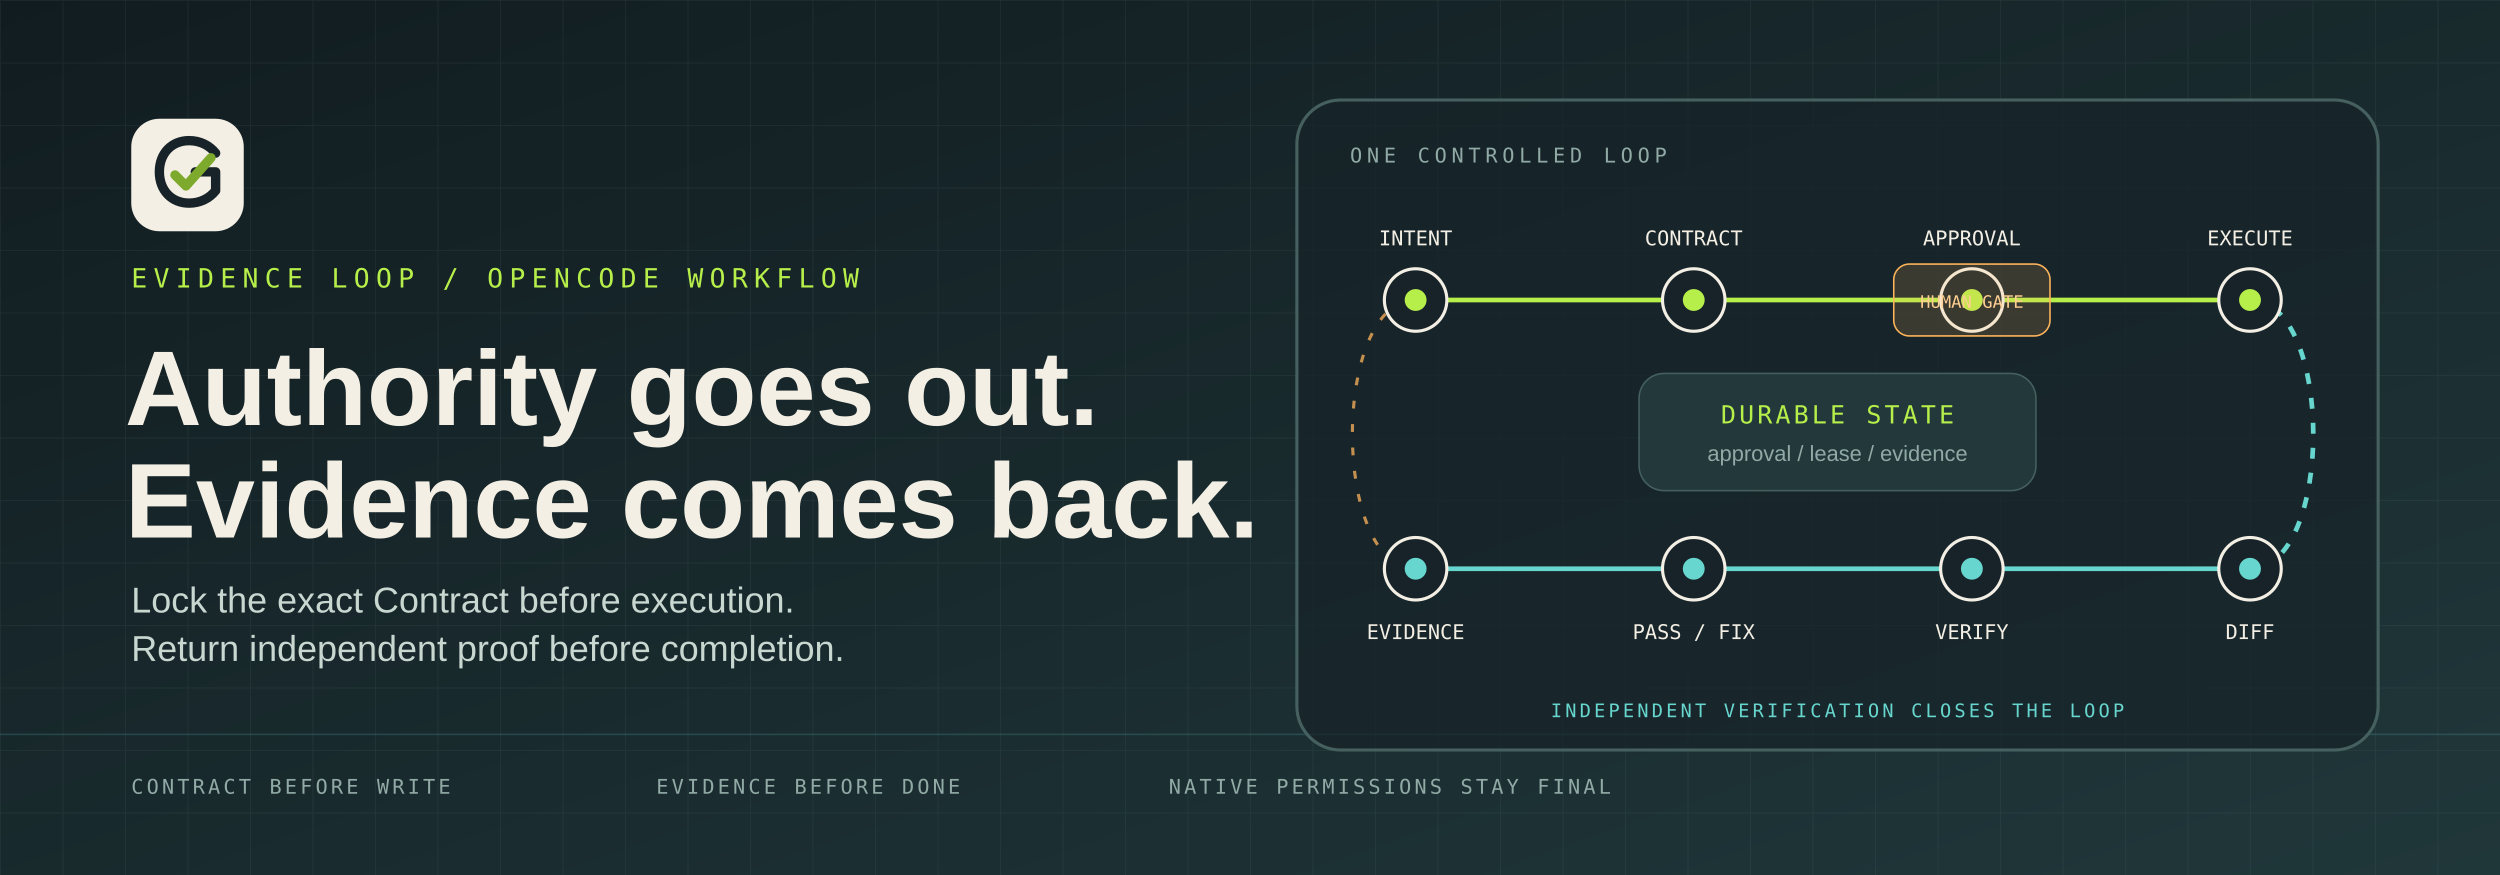
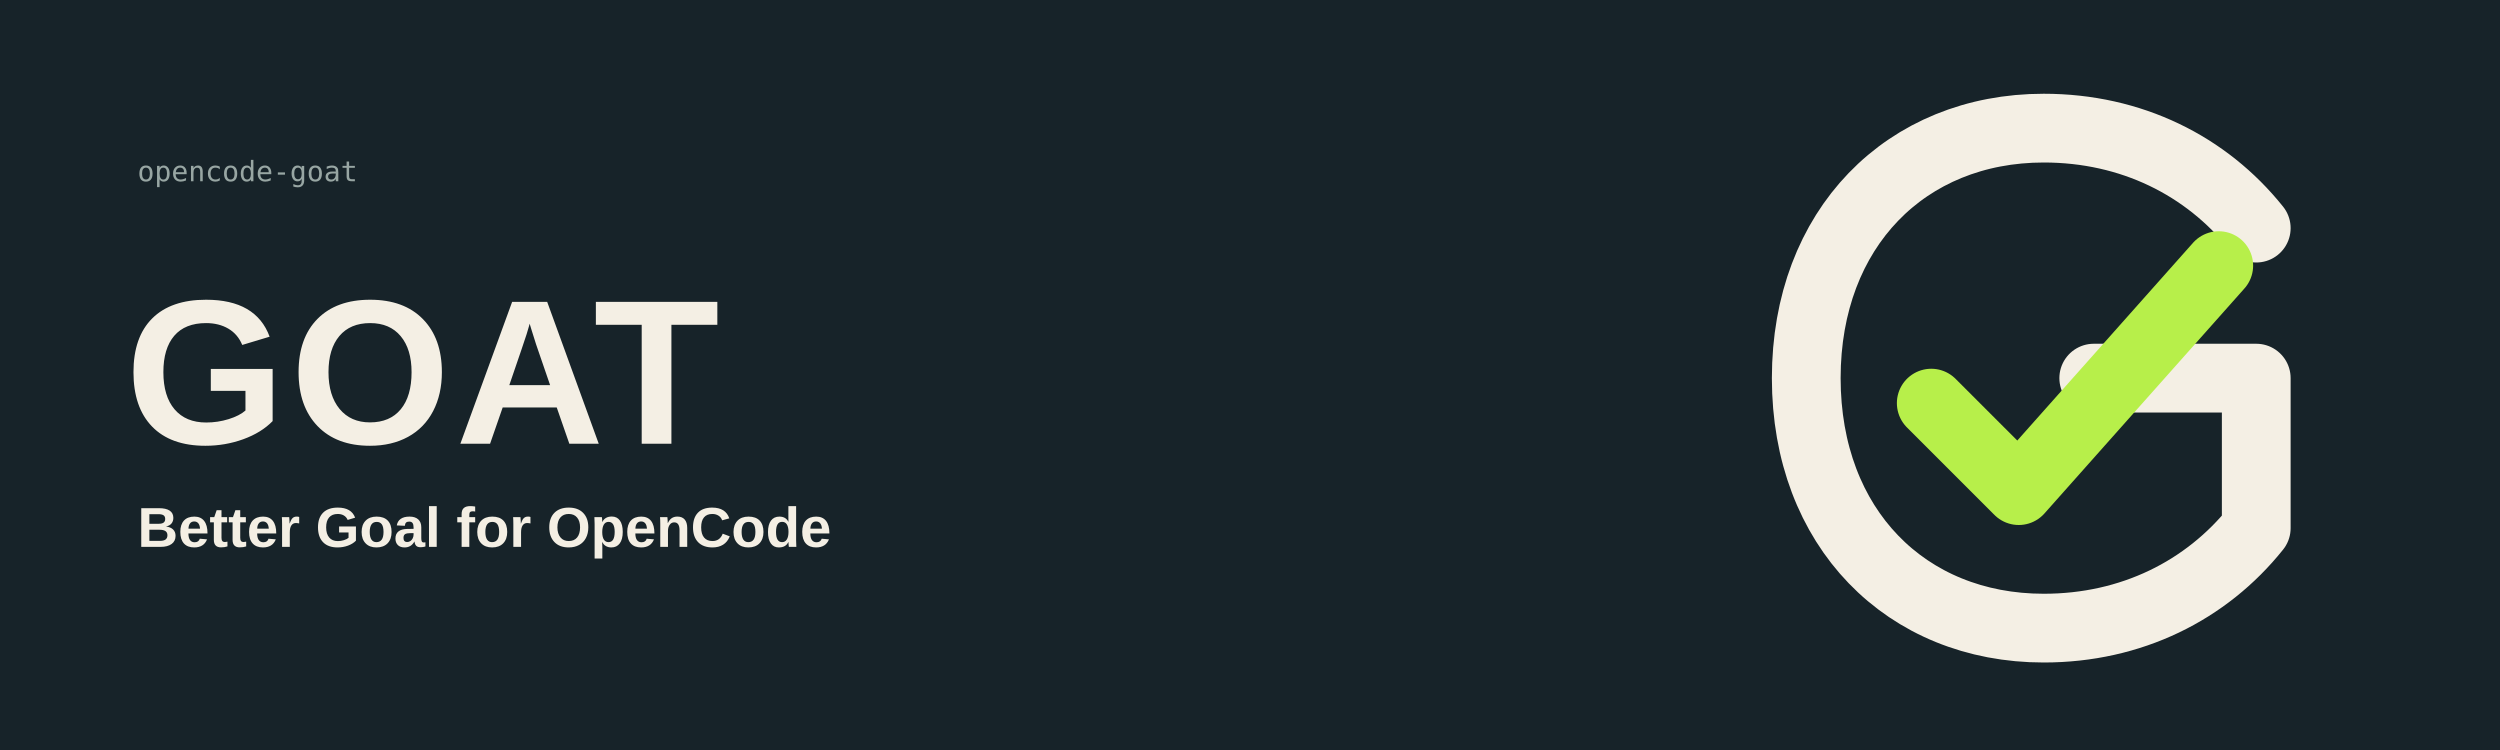
- <svg xmlns="http://www.w3.org/2000/svg" width="1600" height="560" viewBox="0 0 1600 560" role="img" aria-labelledby="title desc">
-   <defs>
-     <pattern id="grid" width="40" height="40" patternUnits="userSpaceOnUse">
-       <path d="M40 0H0V40" fill="none" stroke="#6a8587" stroke-opacity=".14" />
-     </pattern>
-     <linearGradient id="bg" x1="0" x2="1" y1="0" y2="1">
-       <stop offset="0" stop-color="#111c20" />
-       <stop offset="1" stop-color="#20373a" />
-     </linearGradient>
-     <marker id="arrow-lime" viewBox="0 0 10 10" refX="8" refY="5" markerWidth="7" markerHeight="7" orient="auto-start-reverse">
-       <path d="M0 0 10 5 0 10Z" fill="#b7ef4a" />
-     </marker>
-     <marker id="arrow-cyan" viewBox="0 0 10 10" refX="8" refY="5" markerWidth="7" markerHeight="7" orient="auto-start-reverse">
-       <path d="M0 0 10 5 0 10Z" fill="#67d6ce" />
-     </marker>
-   </defs>
-   <rect width="1600" height="560" fill="url(#bg)" />
-   <rect width="1600" height="560" fill="url(#grid)" />
-   <path d="M0 470H1600" stroke="#67d6ce" stroke-opacity=".18" />
-   <g transform="translate(84 76)">
-     <rect width="72" height="72" rx="18" fill="#f4efe4" />
-     <path d="M54 22c-4-5-10-8-17-8-11 0-19 8-19 20s8 20 19 20c7 0 13-3 17-8V34H41" fill="none" stroke="#172329" stroke-width="6" stroke-linecap="round" stroke-linejoin="round" />
-     <path d="M28 36l7 7 16-18" fill="none" stroke="#7da92c" stroke-width="6" stroke-linecap="round" stroke-linejoin="round" />
-   </g>
-   <text x="84" y="184" fill="#b7ef4a" font-family="Consolas,monospace" font-size="17" letter-spacing="4">EVIDENCE LOOP / OPENCODE WORKFLOW</text>
-   <text x="80" y="272" fill="#f4efe4" font-family="Arial,Helvetica,sans-serif" font-size="68" font-weight="700">Authority goes out.</text>
-   <text x="80" y="344" fill="#f4efe4" font-family="Arial,Helvetica,sans-serif" font-size="68" font-weight="700">Evidence comes back.</text>
-   <text x="84" y="392" fill="#c9d7d1" font-family="Arial,Helvetica,sans-serif" font-size="23">Lock the exact Contract before execution.</text>
-   <text x="84" y="423" fill="#c9d7d1" font-family="Arial,Helvetica,sans-serif" font-size="23">Return independent proof before completion.</text>
-   <g transform="translate(830 64)">
-     <rect x="0" y="0" width="692" height="416" rx="28" fill="#172329" fill-opacity=".72" stroke="#45605f" stroke-width="2" />
-     <text x="34" y="40" fill="#91aaa5" font-family="Consolas,monospace" font-size="13" letter-spacing="3">ONE CONTROLLED LOOP</text>
-     <path d="M76 128H610" fill="none" stroke="#b7ef4a" stroke-width="3" marker-end="url(#arrow-lime)" />
-     <path d="M610 300H76" fill="none" stroke="#67d6ce" stroke-width="3" marker-end="url(#arrow-cyan)" />
-     <path d="M610 128C664 128 664 300 610 300" fill="none" stroke="#67d6ce" stroke-width="3" stroke-dasharray="7 9" />
-     <path d="M76 300C22 300 22 128 76 128" fill="none" stroke="#ffb45b" stroke-width="2" stroke-dasharray="5 10" opacity=".75" />
-     <g fill="#172329" stroke="#f4efe4" stroke-width="2">
-       <circle cx="76" cy="128" r="20" />
-       <circle cx="254" cy="128" r="20" />
-       <circle cx="432" cy="128" r="20" />
-       <circle cx="610" cy="128" r="20" />
-       <circle cx="610" cy="300" r="20" />
-       <circle cx="432" cy="300" r="20" />
-       <circle cx="254" cy="300" r="20" />
-       <circle cx="76" cy="300" r="20" />
-     </g>
-     <g fill="#b7ef4a">
-       <circle cx="76" cy="128" r="7" />
-       <circle cx="254" cy="128" r="7" />
-       <circle cx="432" cy="128" r="7" />
-       <circle cx="610" cy="128" r="7" />
-     </g>
-     <g fill="#67d6ce">
-       <circle cx="610" cy="300" r="7" />
-       <circle cx="432" cy="300" r="7" />
-       <circle cx="254" cy="300" r="7" />
-       <circle cx="76" cy="300" r="7" />
-     </g>
-     <g fill="#f4efe4" font-family="Consolas,monospace" font-size="13" text-anchor="middle">
-       <text x="76" y="93">INTENT</text>
-       <text x="254" y="93">CONTRACT</text>
-       <text x="432" y="93">APPROVAL</text>
-       <text x="610" y="93">EXECUTE</text>
-       <text x="610" y="345">DIFF</text>
-       <text x="432" y="345">VERIFY</text>
-       <text x="254" y="345">PASS / FIX</text>
-       <text x="76" y="345">EVIDENCE</text>
-     </g>
-     <rect x="219" y="175" width="254" height="75" rx="16" fill="#22383b" stroke="#45605f" />
-     <text x="346" y="207" text-anchor="middle" fill="#b7ef4a" font-family="Consolas,monospace" font-size="16" letter-spacing="2">DURABLE STATE</text>
-     <text x="346" y="231" text-anchor="middle" fill="#91aaa5" font-family="Arial,Helvetica,sans-serif" font-size="14">approval / lease / evidence</text>
-     <rect x="382" y="105" width="100" height="46" rx="10" fill="#ffb45b" fill-opacity=".15" stroke="#ffb45b" />
-     <text x="432" y="133" text-anchor="middle" fill="#ffcf91" font-family="Consolas,monospace" font-size="11">HUMAN GATE</text>
-     <text x="346" y="395" text-anchor="middle" fill="#67d6ce" font-family="Consolas,monospace" font-size="12" letter-spacing="2">INDEPENDENT VERIFICATION CLOSES THE LOOP</text>
-   </g>
-   <g fill="#91aaa5" font-family="Consolas,monospace" font-size="13" letter-spacing="2">
-     <text x="84" y="508">CONTRACT BEFORE WRITE</text>
-     <text x="420" y="508">EVIDENCE BEFORE DONE</text>
-     <text x="748" y="508">NATIVE PERMISSIONS STAY FINAL</text>
+ <svg xmlns="http://www.w3.org/2000/svg" width="1600" height="480" viewBox="0 0 1600 480" role="img" aria-labelledby="title desc">
+   <rect width="1600" height="480" fill="#172329" />
+   <text x="88" y="116" fill="#98A6A3" font-family="Consolas,Menlo,monospace" font-size="18">opencode-goat</text>
+   <text x="80" y="284" fill="#F4EFE4" font-family="Arial,Helvetica,sans-serif" font-size="132" font-weight="700" letter-spacing="3">GOAT</text>
+   <text x="88" y="350" fill="#F4EFE4" font-family="Arial,Helvetica,sans-serif" font-size="36" font-weight="600">Better Goal for OpenCode</text>
+   <g transform="translate(1060 -14) scale(8)">
+     <path d="M48 20c-4-5-10-8-17-8-11 0-19 8-19 20s8 20 19 20c7 0 13-3 17-8V32H35" fill="none" stroke="#F4EFE4" stroke-width="5.5" stroke-linecap="round" stroke-linejoin="round" />
+     <path d="M22 34l7 7 16-18" fill="none" stroke="#B7EF4A" stroke-width="5.5" stroke-linecap="round" stroke-linejoin="round" />
  </g>
</svg>
